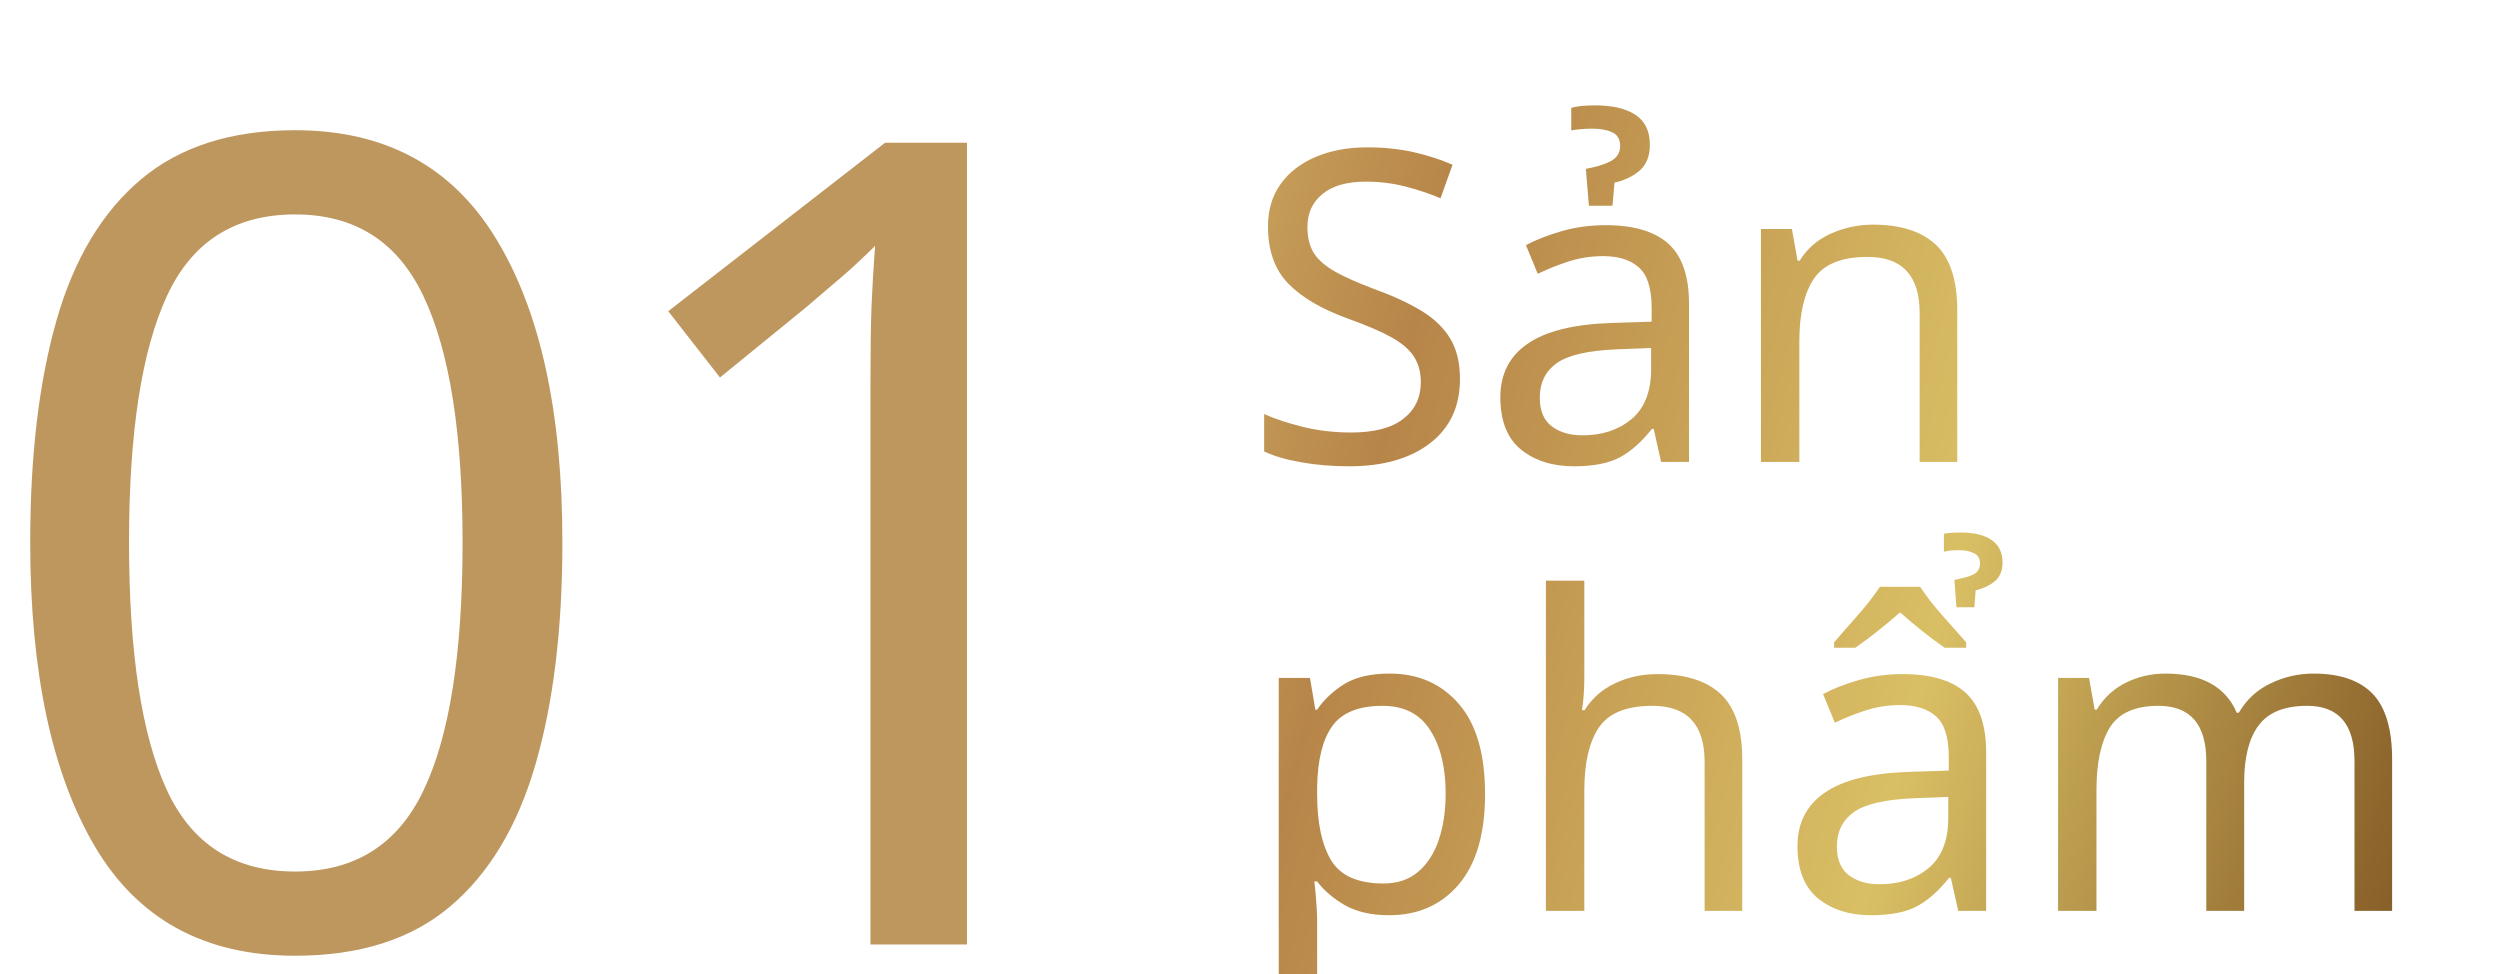
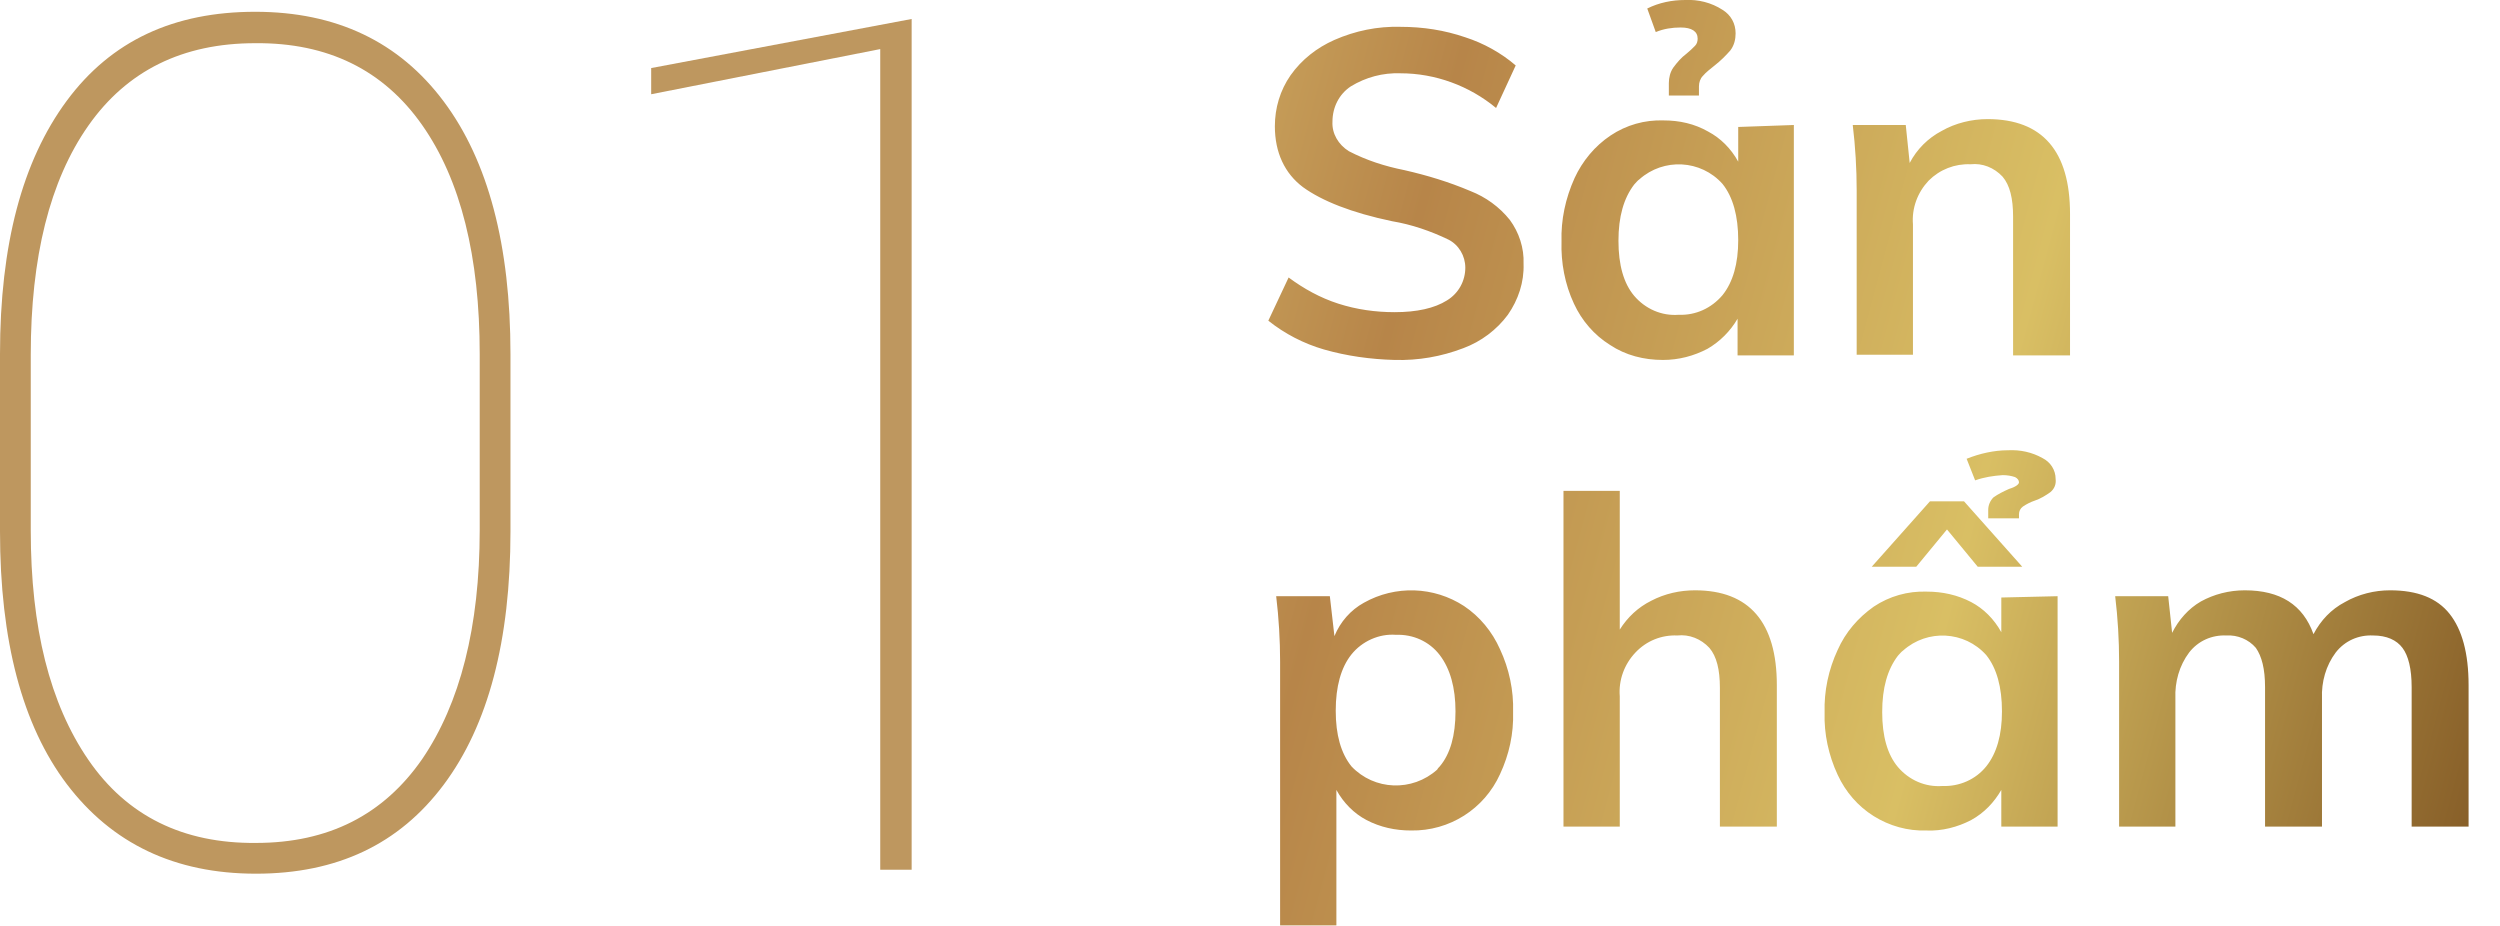
- <svg xmlns="http://www.w3.org/2000/svg" xmlns:xlink="http://www.w3.org/1999/xlink" version="1.1" id="Layer_1" x="0px" y="0px" viewBox="0 0 152.6 59.4" style="enable-background:new 0 0 152.6 59.4;" xml:space="preserve">
+ <svg xmlns="http://www.w3.org/2000/svg" xmlns:xlink="http://www.w3.org/1999/xlink" version="1.1" id="Layer_1" x="0px" y="0px" viewBox="0 0 382 141.4" style="enable-background:new 0 0 382 141.4;" xml:space="preserve">
  <style type="text/css">
- 	.st0{font-family:'Muli-Bold';}
- 	.st1{font-size:26.517px;}
- 	.st2{clip-path:url(#SVGID_2_);fill:url(#SVGID_3_);}
- 	.st3{fill:#BE975F;}
- 	.st4{font-family:'Roboto-Thin';}
- 	.st5{font-size:68.553px;}
- 	.st6{letter-spacing:-3;}
+ 	.st0{clip-path:url(#SVGID_2_);}
+ 	.st1{fill:url(#SVGID_3_);}
+ 	.st2{fill:#BE975F;}
</style>
  <g>
-     <g>
-       <defs>
-         <text id="SVGID_1_" transform="matrix(1 0 0 1 75.8043 28.197)">
-           <tspan x="0" y="0" class="st0 st1">Sản </tspan>
-           <tspan x="0" y="27.4" class="st0 st1">phẩm</tspan>
-         </text>
-       </defs>
-       <clipPath id="SVGID_2_">
-         <use xlink:href="#SVGID_1_" style="overflow:visible;" />
-       </clipPath>
-       <linearGradient id="SVGID_3_" gradientUnits="userSpaceOnUse" x1="35.99" y1="12.608" x2="208.234" y2="58.76">
-         <stop offset="6.522817e-02" style="stop-color:#EBDB80" />
-         <stop offset="0.283" style="stop-color:#B78549" />
-         <stop offset="0.483" style="stop-color:#D9BF64" />
-         <stop offset="0.675" style="stop-color:#805623" />
-         <stop offset="0.697" style="stop-color:#835A26" />
-         <stop offset="0.718" style="stop-color:#8D662E" />
-         <stop offset="0.74" style="stop-color:#9D7A3D" />
-         <stop offset="0.761" style="stop-color:#B49751" />
-         <stop offset="0.783" style="stop-color:#D2BB6B" />
-         <stop offset="0.798" style="stop-color:#EAD980" />
-         <stop offset="0.893" style="stop-color:#A5803C" />
-         <stop offset="0.993" style="stop-color:#815B22" />
-       </linearGradient>
-       <rect x="40.6" y="-4.7" class="st2" width="163" height="80.8" />
-     </g>
-     <g>
-       <text transform="matrix(1 0 0 1 -1.515 57.6511)" class="st3 st4 st5 st6">01</text>
+     <g id="Layer_1-2">
+       <g>
+         <g>
+           <defs>
+             <path id="SVGID_1_" d="M202.3,53.4c-3.1-0.9-6-2.4-8.5-4.4l3.1-6.6c2.3,1.7,4.8,3.1,7.6,4s5.7,1.3,8.6,1.3c3.4,0,6.1-0.6,8-1.8       c1.8-1.1,2.8-3,2.8-5c0-1.8-1-3.5-2.6-4.3c-2.7-1.3-5.6-2.3-8.6-2.8c-6.2-1.3-10.7-3.1-13.6-5.2c-2.8-2.1-4.3-5.3-4.3-9.3       c0-2.8,0.8-5.5,2.4-7.8c1.7-2.4,4-4.2,6.7-5.4c3.2-1.4,6.6-2.1,10.1-2c3.4,0,6.7,0.5,9.9,1.6c2.8,0.9,5.5,2.4,7.7,4.3l-3,6.5       c-4.1-3.4-9.3-5.3-14.6-5.3c-2.7-0.1-5.3,0.6-7.6,2c-1.8,1.2-2.8,3.2-2.8,5.4c-0.1,1.8,0.9,3.5,2.5,4.5       c2.7,1.4,5.5,2.3,8.5,2.9c3.5,0.8,6.8,1.8,10.1,3.2c2.3,0.9,4.4,2.4,6,4.4c1.4,1.9,2.2,4.3,2.1,6.7c0.1,2.8-0.8,5.5-2.4,7.8       c-1.7,2.3-4.1,4.1-6.8,5.1c-3.4,1.3-6.9,1.9-10.5,1.8C209.4,54.9,205.8,54.4,202.3,53.4z M274.1,19.1v35.2h-8.6v-5.6       c-1.1,1.9-2.7,3.5-4.6,4.6c-2.1,1.1-4.4,1.7-6.8,1.7c-2.9,0-5.7-0.7-8.1-2.3c-2.4-1.5-4.3-3.7-5.5-6.3c-1.4-3-2-6.3-1.9-9.5       c-0.1-3.3,0.6-6.6,2-9.7c1.2-2.6,3.1-4.9,5.5-6.5s5.2-2.4,8.1-2.3c2.4,0,4.7,0.5,6.8,1.7c1.9,1,3.5,2.6,4.6,4.6v-5.3       L274.1,19.1z M263.2,45.1c1.6-2,2.4-4.8,2.4-8.4c0-3.7-0.8-6.6-2.4-8.6c-3.3-3.7-9-4-12.7-0.7c-0.3,0.2-0.5,0.5-0.8,0.8       c-1.6,2.1-2.4,4.9-2.4,8.6s0.8,6.5,2.4,8.4c1.7,2,4.2,3.1,6.8,2.9C259.1,48.2,261.5,47.1,263.2,45.1z M259.7,14.6H255v-1.9       c0-0.8,0.2-1.7,0.7-2.4c0.6-0.8,1.2-1.5,2-2.1c0.5-0.4,0.9-0.8,1.3-1.2c0.3-0.3,0.4-0.7,0.4-1.1c0-1.1-0.9-1.7-2.6-1.7       c-1.3,0-2.6,0.2-3.8,0.7l-1.3-3.6c1.8-0.9,3.8-1.3,5.8-1.3c2-0.1,4,0.4,5.7,1.5c1.3,0.8,2,2.1,2,3.6c0,0.9-0.2,1.8-0.8,2.6       c-0.7,0.8-1.5,1.6-2.4,2.3c-0.6,0.5-1.3,1-1.8,1.6c-0.4,0.4-0.6,1-0.6,1.6v1.4H259.7z M316.3,32.7v21.6h-8.7V33.1       c0-2.8-0.5-4.8-1.6-6.1c-1.3-1.4-3.1-2.1-4.9-1.9c-2.4-0.1-4.7,0.8-6.4,2.5c-1.7,1.8-2.6,4.2-2.4,6.7v19.9h-8.6V29.1       c0-3.3-0.2-6.7-0.6-10h8.1l0.6,5.8c1.1-2.1,2.8-3.8,4.9-4.9c2.1-1.2,4.6-1.8,7-1.8C312.1,18.2,316.3,23.1,316.3,32.7z        M223.7,92.6c2.4,1.6,4.3,3.9,5.5,6.6c1.4,3,2.1,6.3,2,9.6c0.1,3.3-0.6,6.5-2,9.5c-2.4,5.3-7.7,8.7-13.6,8.6       c-2.4,0-4.7-0.5-6.8-1.6c-1.9-1-3.5-2.6-4.6-4.6v20.7h-8.6v-40.3c0-3.3-0.2-6.7-0.6-10h8.2l0.7,6.1c0.9-2.2,2.5-4,4.5-5.1       C213.2,89.4,219.1,89.6,223.7,92.6L223.7,92.6z M220,117.1c1.6-1.9,2.4-4.7,2.4-8.4c0-3.6-0.8-6.5-2.4-8.6       c-1.6-2.1-4.1-3.2-6.7-3.1c-2.6-0.2-5.2,1-6.8,3s-2.4,4.9-2.4,8.6s0.8,6.5,2.4,8.5c3.5,3.7,9.3,3.9,13.1,0.5       C219.7,117.4,219.9,117.2,220,117.1L220,117.1z M271.5,104.7v21.6h-8.7v-21.2c0-2.8-0.5-4.8-1.6-6.1c-1.3-1.4-3.1-2.1-4.9-1.9       c-2.4-0.1-4.7,0.8-6.4,2.6s-2.6,4.2-2.4,6.7v19.9h-8.6V75h8.6v21.2c1.2-1.9,2.8-3.4,4.8-4.4c2.1-1.1,4.4-1.6,6.7-1.6       C267.3,90.2,271.5,95.1,271.5,104.7L271.5,104.7z M314.4,91.1v35.2h-8.6v-5.6c-1.1,1.9-2.6,3.5-4.6,4.6       c-2.1,1.1-4.5,1.7-6.8,1.6c-2.9,0.1-5.7-0.7-8.1-2.2s-4.3-3.7-5.5-6.3c-1.4-3-2.1-6.3-2-9.5c-0.1-3.3,0.6-6.6,2-9.6       c1.2-2.7,3.1-4.9,5.5-6.6c2.4-1.6,5.2-2.4,8.1-2.3c2.4,0,4.7,0.5,6.8,1.6c1.9,1,3.5,2.6,4.6,4.6v-5.3L314.4,91.1z M292.8,86.6       H286l8.9-10h5.2l8.9,10h-6.8l-4.7-5.7L292.8,86.6z M303.5,117.1c1.6-2,2.4-4.8,2.4-8.4c0-3.7-0.8-6.6-2.4-8.6       c-3.3-3.7-9-4-12.7-0.7c-0.3,0.2-0.5,0.5-0.8,0.8c-1.6,2.1-2.4,4.9-2.4,8.6c0,3.7,0.8,6.5,2.4,8.4c1.7,2,4.2,3.1,6.8,2.9       C299.4,120.2,301.9,119.1,303.5,117.1L303.5,117.1z M308.5,79.2h-4.7v-1.3c0-0.7,0.3-1.4,0.8-1.9c0.7-0.5,1.5-0.9,2.4-1.3       c1-0.3,1.5-0.7,1.5-1s-0.2-0.6-0.6-0.8c-0.6-0.2-1.2-0.3-1.9-0.3c-1.4,0.1-2.8,0.3-4.2,0.8l-1.3-3.3c2-0.8,4.2-1.3,6.3-1.3       c1.9-0.1,3.7,0.3,5.3,1.2c1.2,0.6,2,1.8,2,3.2c0.1,0.8-0.2,1.5-0.8,2c-0.7,0.5-1.5,1-2.4,1.3c-0.6,0.2-1.2,0.5-1.8,0.9       c-0.4,0.3-0.6,0.7-0.6,1.2L308.5,79.2z M374.3,93.8c1.9,2.4,2.9,6,2.9,10.9v21.6h-8.7V105c0-2.8-0.5-4.8-1.4-6       s-2.4-1.9-4.5-1.9c-2.2-0.1-4.3,0.8-5.7,2.6c-1.5,2-2.2,4.5-2.1,7v19.6h-8.7V105c0-2.8-0.5-4.7-1.4-6c-1.1-1.3-2.8-2-4.5-1.9       c-2.2-0.1-4.3,0.8-5.7,2.6c-1.5,2-2.2,4.5-2.1,7v19.6h-8.6v-25.2c0-3.3-0.2-6.7-0.6-10h8.1l0.6,5.6c1-2,2.5-3.7,4.4-4.8       c2-1.1,4.3-1.7,6.7-1.7c5.4,0,8.9,2.2,10.5,6.7c1.1-2.1,2.7-3.8,4.8-4.9c2.1-1.2,4.5-1.8,6.9-1.8       C369.4,90.2,372.4,91.4,374.3,93.8L374.3,93.8z" />
+           </defs>
+           <clipPath id="SVGID_2_">
+             <use xlink:href="#SVGID_1_" style="overflow:visible;" />
+           </clipPath>
+           <g class="st0">
+             <linearGradient id="SVGID_3_" gradientUnits="userSpaceOnUse" x1="86.217" y1="-158.621" x2="538.783" y2="-37.354" gradientTransform="matrix(1 0 0 1 0 172)">
+               <stop offset="7.000000e-02" style="stop-color:#EBDB80" />
+               <stop offset="0.28" style="stop-color:#B78549" />
+               <stop offset="0.48" style="stop-color:#D9BF64" />
+               <stop offset="0.68" style="stop-color:#805623" />
+               <stop offset="0.7" style="stop-color:#835A26" />
+               <stop offset="0.72" style="stop-color:#8D662E" />
+               <stop offset="0.74" style="stop-color:#9D7A3D" />
+               <stop offset="0.76" style="stop-color:#B49751" />
+               <stop offset="0.78" style="stop-color:#D2BB6B" />
+               <stop offset="0.8" style="stop-color:#EAD980" />
+               <stop offset="0.89" style="stop-color:#A5803C" />
+               <stop offset="0.99" style="stop-color:#815B22" />
+             </linearGradient>
+             <rect x="98.4" y="-32.1" class="st1" width="428.2" height="212.2" />
+           </g>
+         </g>
+       </g>
+       <path class="st2" d="M78,81.2c0,16.7-3.4,29.6-10.2,38.7s-16.3,13.6-28.7,13.6s-22-4.6-28.9-13.7C3.4,110.8,0,97.9,0,81.2V54.1    c0-16.7,3.4-29.5,10.2-38.7S26.6,1.8,39,1.8s22,4.6,28.8,13.7S78,37.5,78,54.1V81.2z M73.3,54.1c0-14.9-2.9-26.6-8.8-35    S50.1,6.5,39,6.6c-11.1,0-19.6,4.2-25.5,12.6s-8.8,20.1-8.8,35v26.9c0,14.8,2.9,26.4,8.8,35s14.5,12.8,25.6,12.7    c11.1,0,19.5-4.3,25.4-12.8c5.8-8.5,8.8-20.2,8.8-35V54.1z" />
+       <path class="st2" d="M139.3,132.9h-4.8V7.5l-35,6.9v-4l39.8-7.5V132.9z" />
    </g>
  </g>
</svg>
